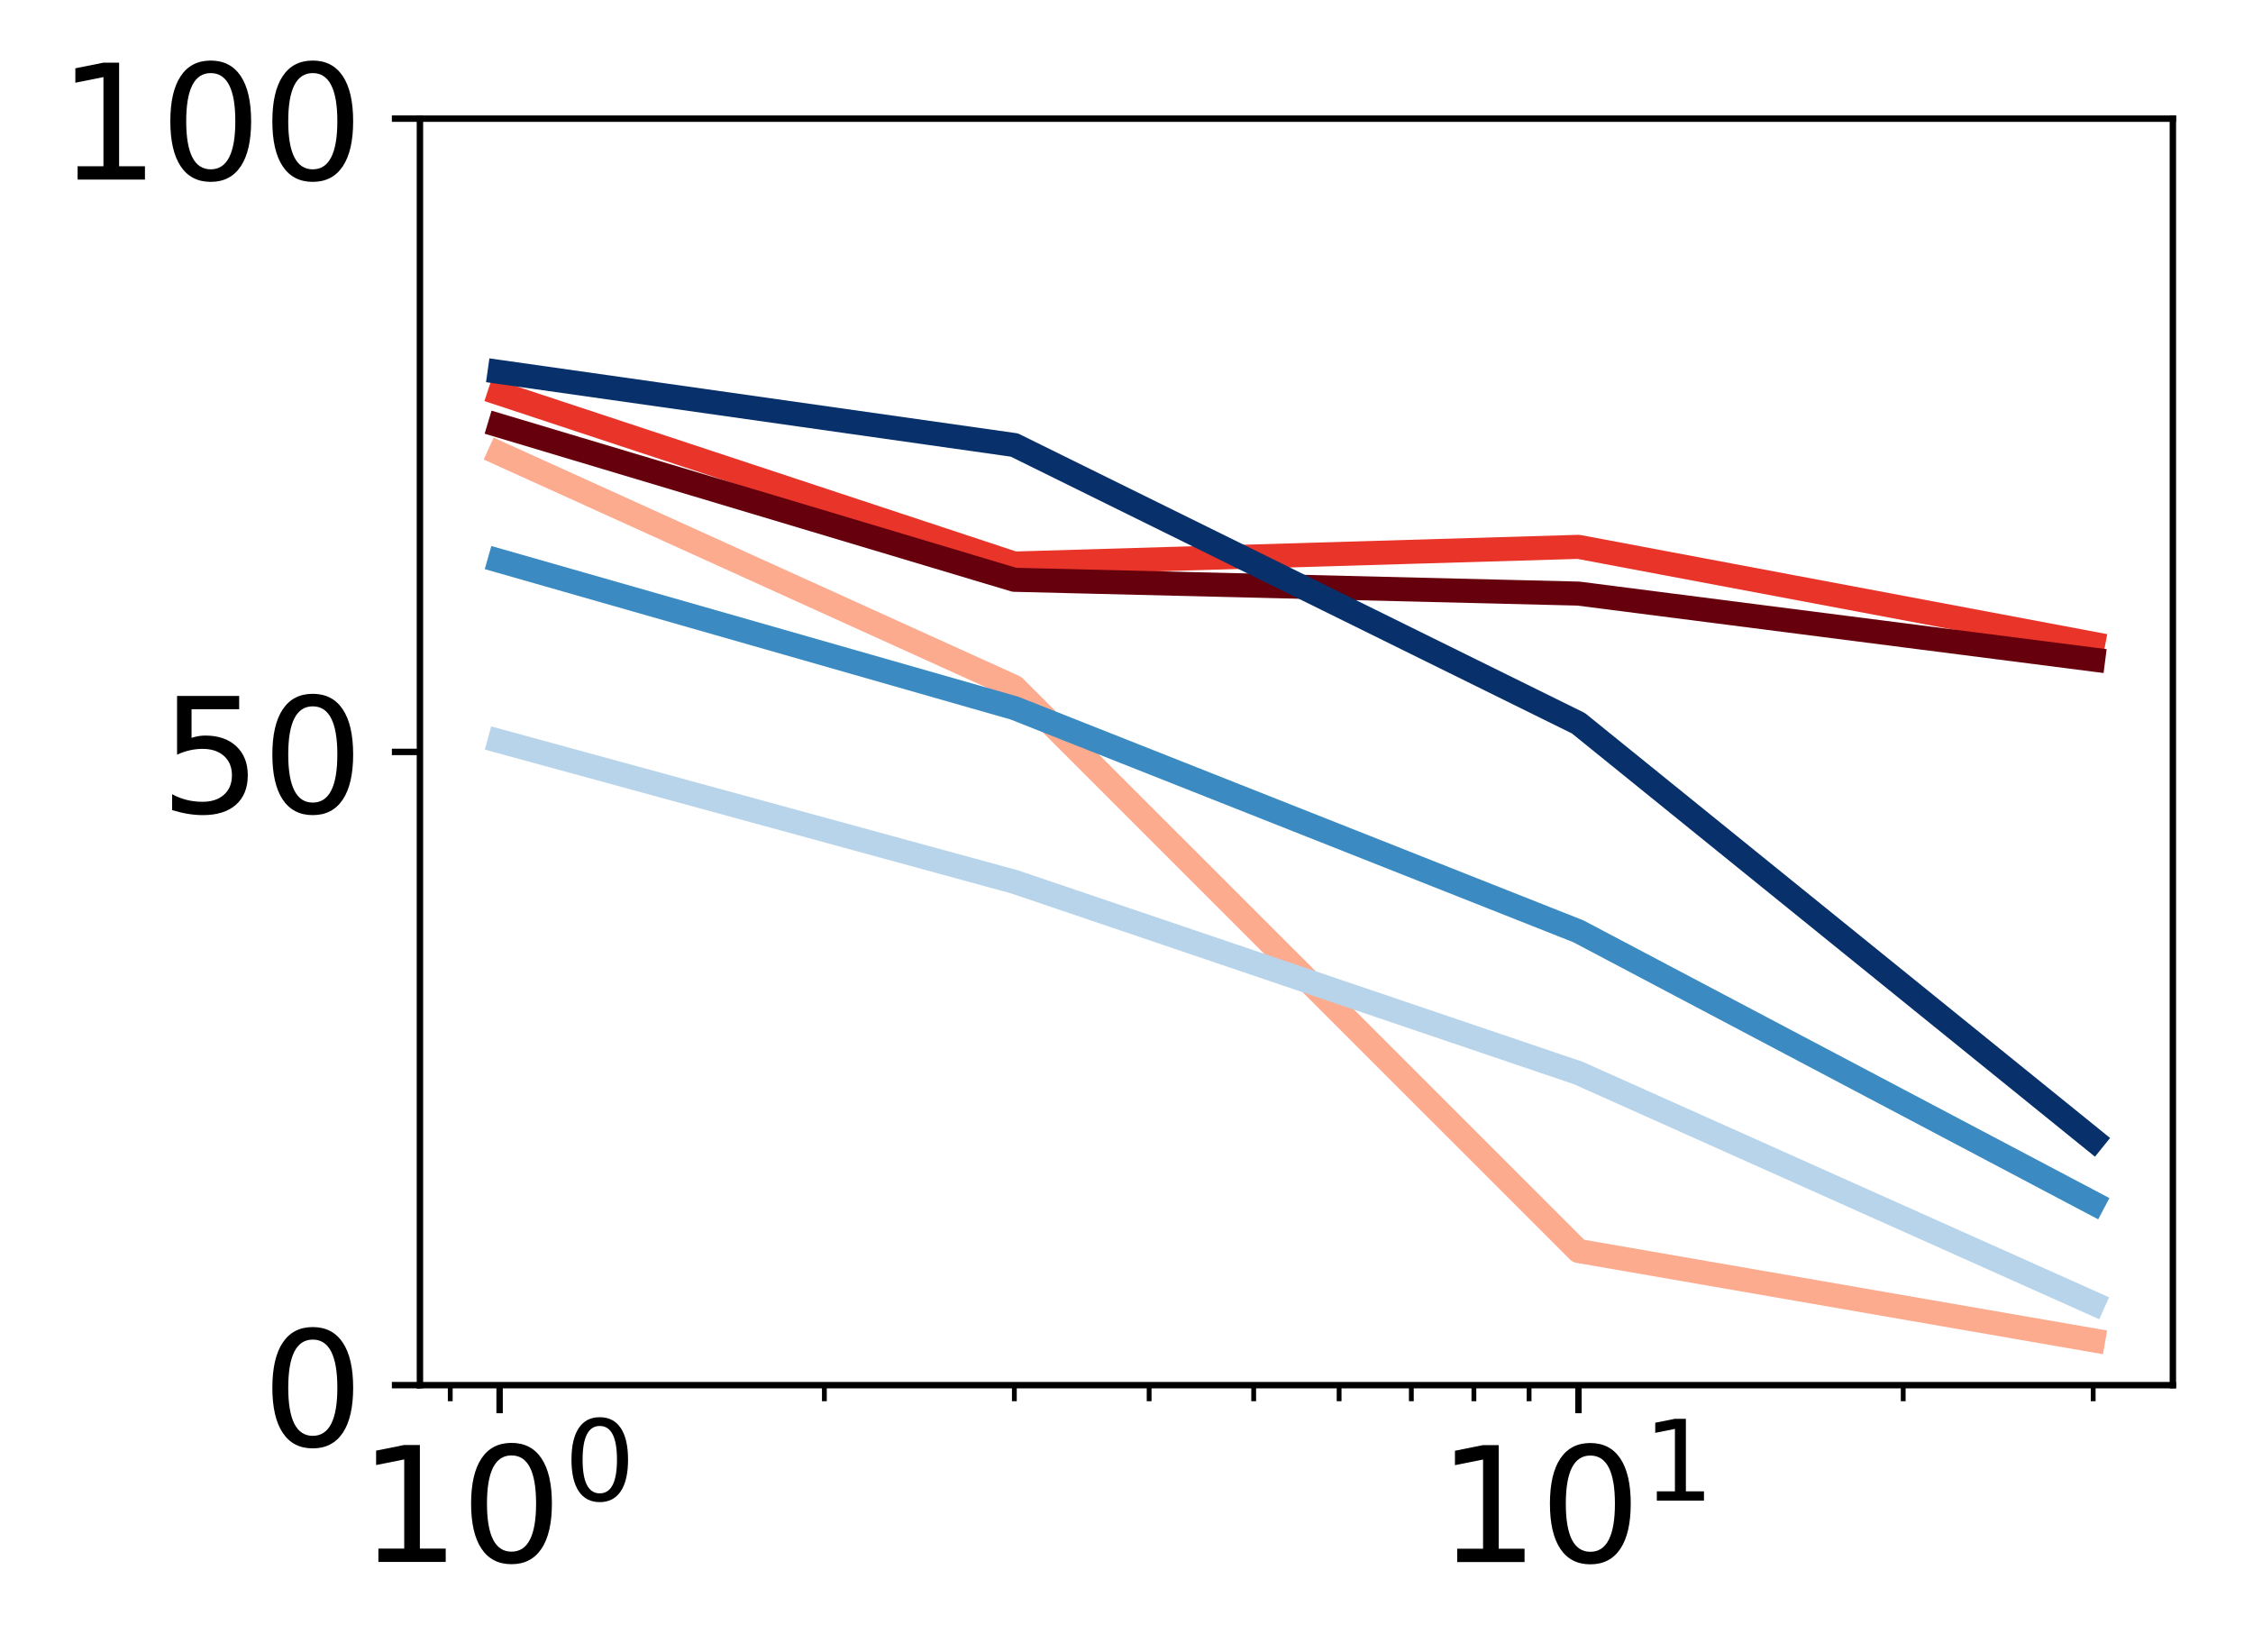
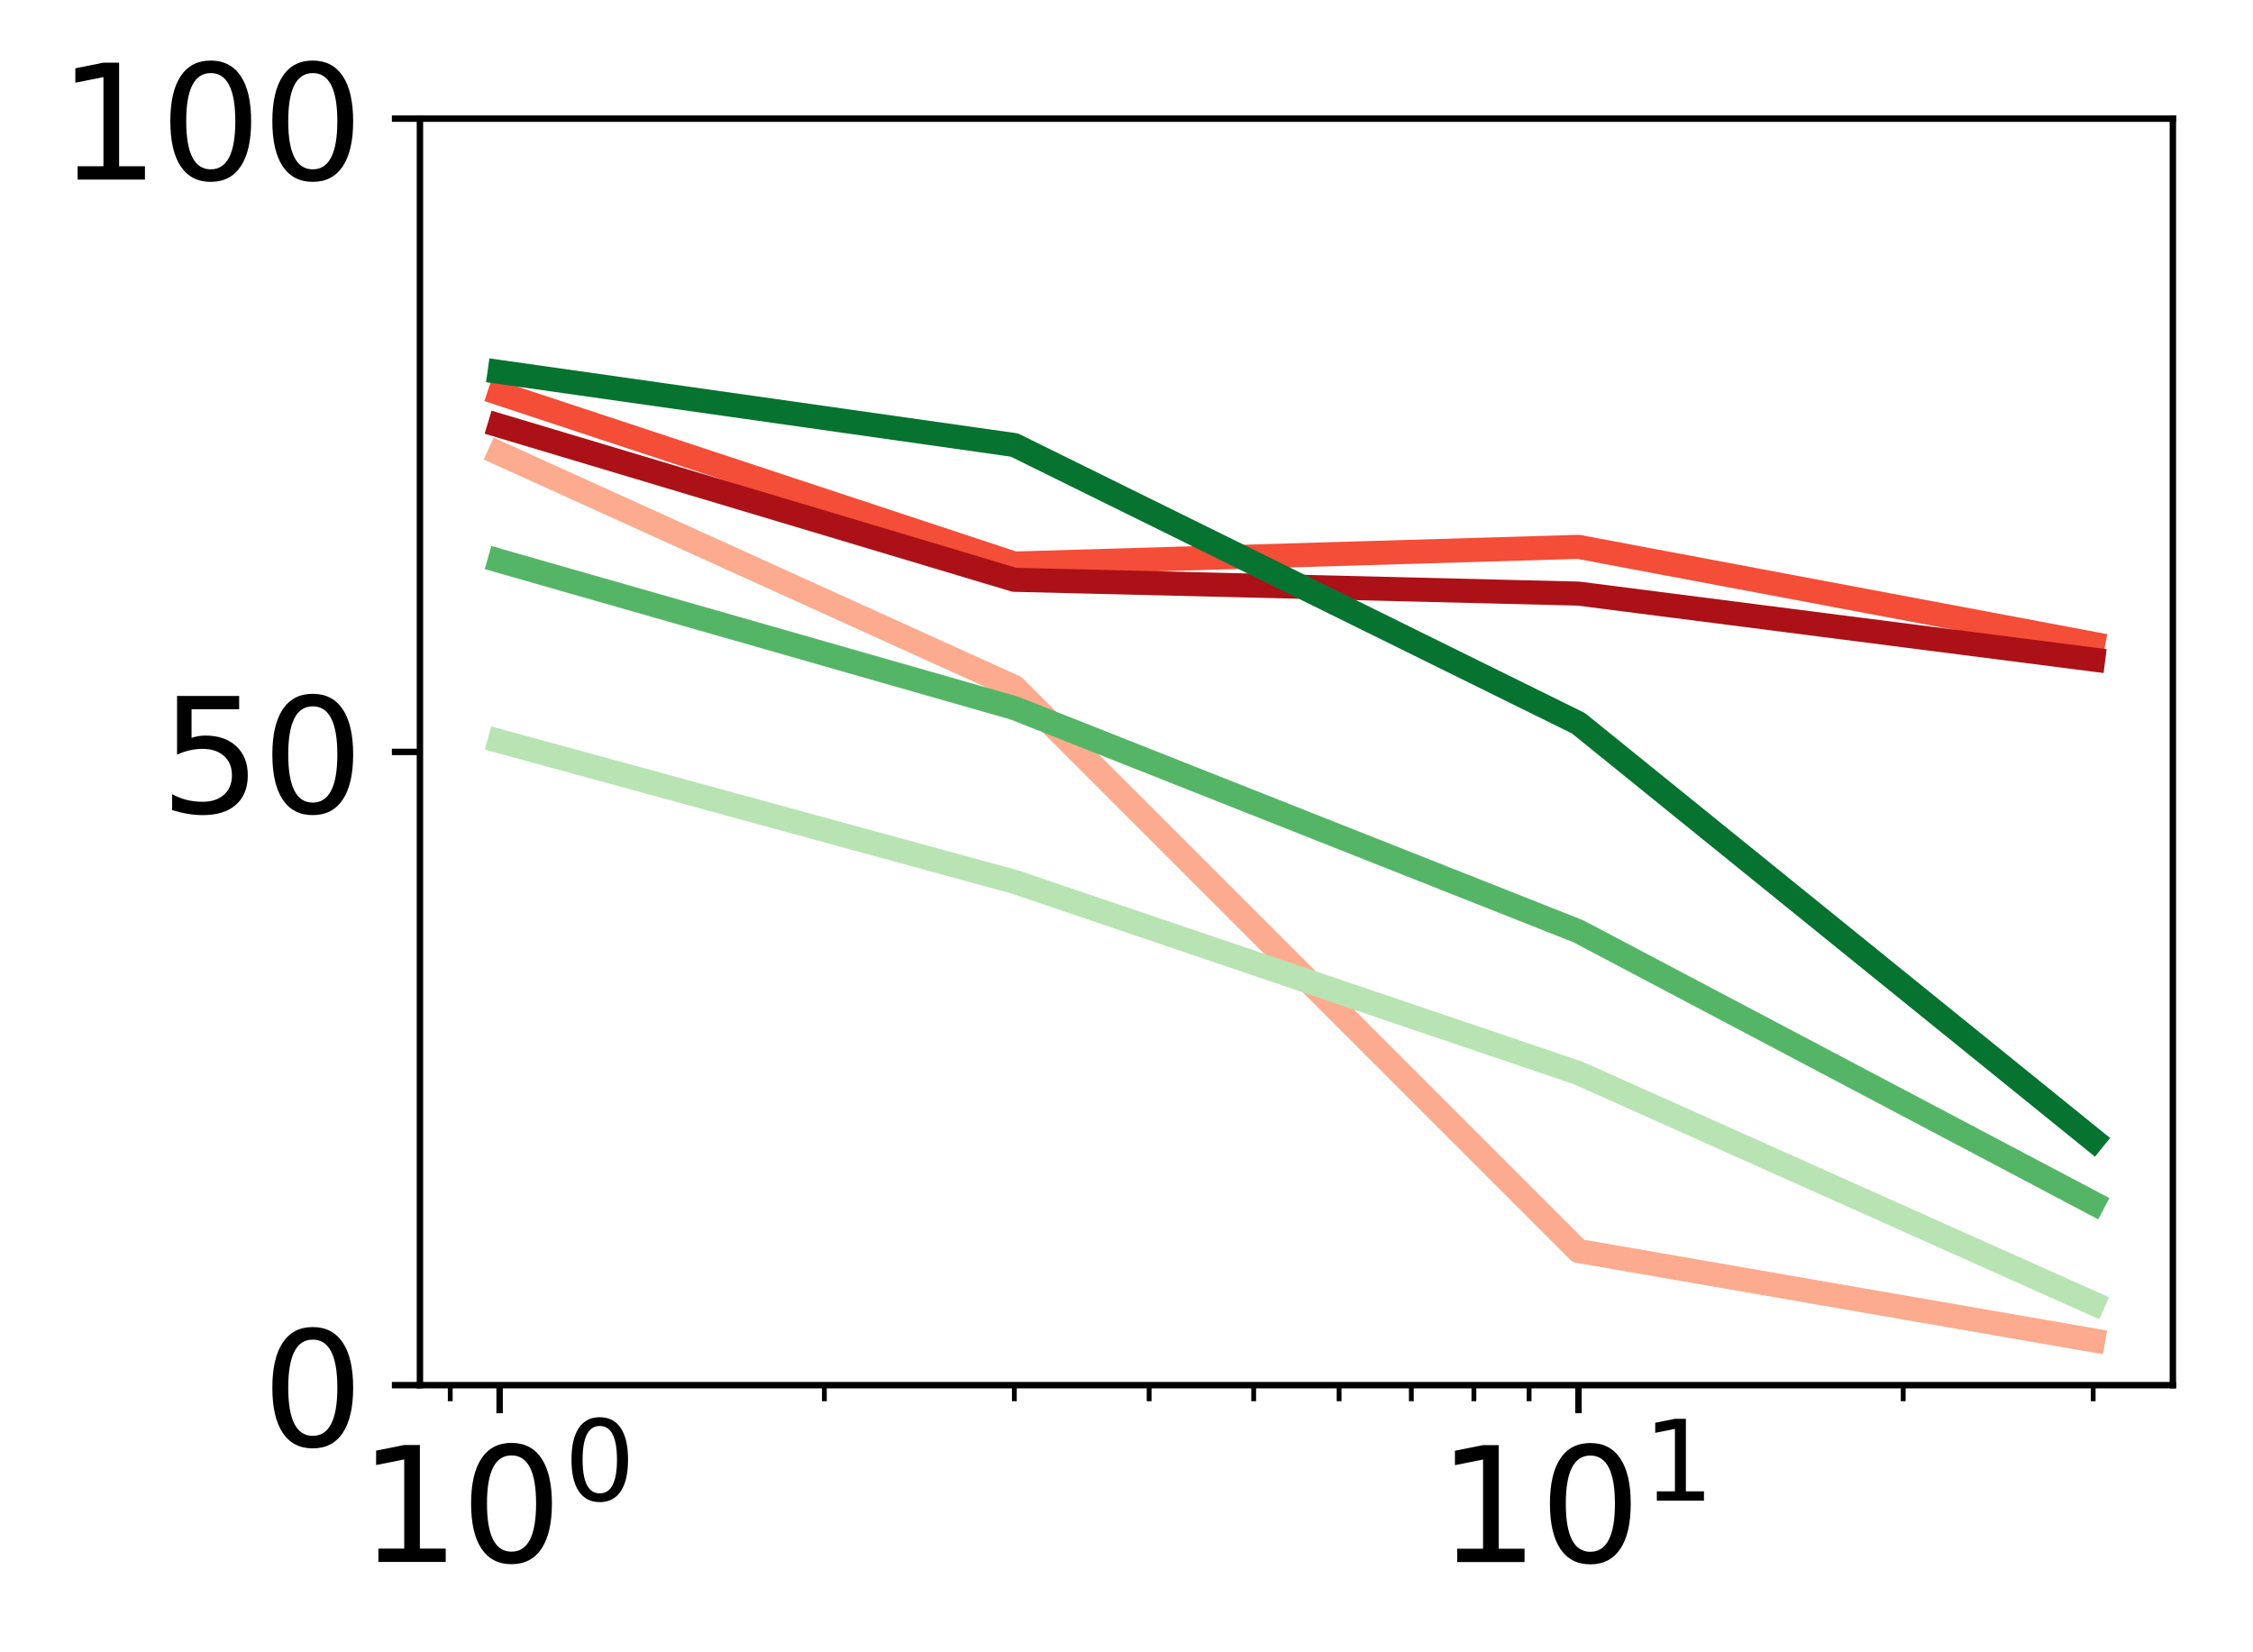
<svg xmlns="http://www.w3.org/2000/svg" xmlns:xlink="http://www.w3.org/1999/xlink" height="206pt" version="1.1" viewBox="0 0 281 206" width="281pt">
  <defs>
    <style type="text/css">
*{stroke-linecap:butt;stroke-linejoin:round;}
  </style>
  </defs>
  <g id="figure_1">
    <g id="patch_1">
      <path d="M 0 206.307  L 281.705 206.307  L 281.705 0  L 0 0  z " style="fill:#ffffff;" />
    </g>
    <g id="axes_1">
      <g id="patch_2">
        <path d="M 52.375 172.75  L 271.005 172.75  L 271.005 14.798  L 52.375 14.798  z " style="fill:#ffffff;" />
      </g>
      <g id="matplotlib.axis_1">
        <g id="xtick_1">
          <g id="line2d_1">
            <defs>
-               <path d="M 0 0  L 0 3.5  " id="mb8a4082761" style="stroke:#000000;stroke-width:0.8;" />
-             </defs>
-             <g>
-               <use style="stroke:#000000;stroke-width:0.8;" x="62.313" xlink:href="#mb8a4082761" y="172.75" />
+               <path d="M 0 0  L 0 3.5  " id="m1daf9b1dbf" style="stroke:#000000;stroke-width:0.8;" />
+             </defs>
+             <g>
+               <use style="stroke:#000000;stroke-width:0.8;" x="62.313" xlink:href="#m1daf9b1dbf" y="172.75" />
            </g>
          </g>
          <g id="text_1">
            <defs>
              <path d="M 12.406 8.297  L 28.516 8.297  L 28.516 63.922  L 10.984 60.406  L 10.984 69.391  L 28.422 72.906  L 38.281 72.906  L 38.281 8.297  L 54.391 8.297  L 54.391 0  L 12.406 0  z " id="DejaVuSans-31" />
              <path d="M 31.781 66.406  Q 24.172 66.406 20.328 58.906  Q 16.5 51.422 16.5 36.375  Q 16.5 21.391 20.328 13.891  Q 24.172 6.391 31.781 6.391  Q 39.453 6.391 43.281 13.891  Q 47.125 21.391 47.125 36.375  Q 47.125 51.422 43.281 58.906  Q 39.453 66.406 31.781 66.406  z M 31.781 74.219  Q 44.047 74.219 50.516 64.516  Q 56.984 54.828 56.984 36.375  Q 56.984 17.969 50.516 8.266  Q 44.047 -1.422 31.781 -1.422  Q 19.531 -1.422 13.062 8.266  Q 6.594 17.969 6.594 36.375  Q 6.594 54.828 13.062 64.516  Q 19.531 74.219 31.781 74.219  z " id="DejaVuSans-30" />
            </defs>
            <g transform="translate(44.71273 194.9473)scale(0.2 -0.2)">
              <use transform="translate(0 0.765625)" xlink:href="#DejaVuSans-31" />
              <use transform="translate(63.62305 0.765625)" xlink:href="#DejaVuSans-30" />
              <use transform="translate(128.2031 39.04688)scale(0.7)" xlink:href="#DejaVuSans-30" />
            </g>
          </g>
        </g>
        <g id="xtick_2">
          <g id="line2d_2">
            <g>
-               <use style="stroke:#000000;stroke-width:0.8;" x="196.868" xlink:href="#mb8a4082761" y="172.75" />
+               <use style="stroke:#000000;stroke-width:0.8;" x="196.868" xlink:href="#m1daf9b1dbf" y="172.75" />
            </g>
          </g>
          <g id="text_2">
            <g transform="translate(179.2681 194.9473)scale(0.2 -0.2)">
              <use transform="translate(0 0.684375)" xlink:href="#DejaVuSans-31" />
              <use transform="translate(63.62305 0.684375)" xlink:href="#DejaVuSans-30" />
              <use transform="translate(128.2031 38.96563)scale(0.7)" xlink:href="#DejaVuSans-31" />
            </g>
          </g>
        </g>
        <g id="xtick_3">
          <g id="line2d_3">
            <defs>
-               <path d="M 0 0  L 0 2  " id="m4135d6b9cf" style="stroke:#000000;stroke-width:0.6;" />
-             </defs>
-             <g>
-               <use style="stroke:#000000;stroke-width:0.6;" x="56.156" xlink:href="#m4135d6b9cf" y="172.75" />
+               <path d="M 0 0  L 0 2  " id="m9889e664e8" style="stroke:#000000;stroke-width:0.6;" />
+             </defs>
+             <g>
+               <use style="stroke:#000000;stroke-width:0.6;" x="56.156" xlink:href="#m9889e664e8" y="172.75" />
            </g>
          </g>
        </g>
        <g id="xtick_4">
          <g id="line2d_4">
            <g>
-               <use style="stroke:#000000;stroke-width:0.6;" x="102.818" xlink:href="#m4135d6b9cf" y="172.75" />
+               <use style="stroke:#000000;stroke-width:0.6;" x="102.818" xlink:href="#m9889e664e8" y="172.75" />
            </g>
          </g>
        </g>
        <g id="xtick_5">
          <g id="line2d_5">
            <g>
-               <use style="stroke:#000000;stroke-width:0.6;" x="126.512" xlink:href="#m4135d6b9cf" y="172.75" />
+               <use style="stroke:#000000;stroke-width:0.6;" x="126.512" xlink:href="#m9889e664e8" y="172.75" />
            </g>
          </g>
        </g>
        <g id="xtick_6">
          <g id="line2d_6">
            <g>
-               <use style="stroke:#000000;stroke-width:0.6;" x="143.323" xlink:href="#m4135d6b9cf" y="172.75" />
+               <use style="stroke:#000000;stroke-width:0.6;" x="143.323" xlink:href="#m9889e664e8" y="172.75" />
            </g>
          </g>
        </g>
        <g id="xtick_7">
          <g id="line2d_7">
            <g>
-               <use style="stroke:#000000;stroke-width:0.6;" x="156.363" xlink:href="#m4135d6b9cf" y="172.75" />
+               <use style="stroke:#000000;stroke-width:0.6;" x="156.363" xlink:href="#m9889e664e8" y="172.75" />
            </g>
          </g>
        </g>
        <g id="xtick_8">
          <g id="line2d_8">
            <g>
-               <use style="stroke:#000000;stroke-width:0.6;" x="167.017" xlink:href="#m4135d6b9cf" y="172.75" />
+               <use style="stroke:#000000;stroke-width:0.6;" x="167.017" xlink:href="#m9889e664e8" y="172.75" />
            </g>
          </g>
        </g>
        <g id="xtick_9">
          <g id="line2d_9">
            <g>
-               <use style="stroke:#000000;stroke-width:0.6;" x="176.025" xlink:href="#m4135d6b9cf" y="172.75" />
+               <use style="stroke:#000000;stroke-width:0.6;" x="176.025" xlink:href="#m9889e664e8" y="172.75" />
            </g>
          </g>
        </g>
        <g id="xtick_10">
          <g id="line2d_10">
            <g>
-               <use style="stroke:#000000;stroke-width:0.6;" x="183.828" xlink:href="#m4135d6b9cf" y="172.75" />
+               <use style="stroke:#000000;stroke-width:0.6;" x="183.828" xlink:href="#m9889e664e8" y="172.75" />
            </g>
          </g>
        </g>
        <g id="xtick_11">
          <g id="line2d_11">
            <g>
-               <use style="stroke:#000000;stroke-width:0.6;" x="190.711" xlink:href="#m4135d6b9cf" y="172.75" />
+               <use style="stroke:#000000;stroke-width:0.6;" x="190.711" xlink:href="#m9889e664e8" y="172.75" />
            </g>
          </g>
        </g>
        <g id="xtick_12">
          <g id="line2d_12">
            <g>
-               <use style="stroke:#000000;stroke-width:0.6;" x="237.373" xlink:href="#m4135d6b9cf" y="172.75" />
+               <use style="stroke:#000000;stroke-width:0.6;" x="237.373" xlink:href="#m9889e664e8" y="172.75" />
            </g>
          </g>
        </g>
        <g id="xtick_13">
          <g id="line2d_13">
            <g>
-               <use style="stroke:#000000;stroke-width:0.6;" x="261.067" xlink:href="#m4135d6b9cf" y="172.75" />
+               <use style="stroke:#000000;stroke-width:0.6;" x="261.067" xlink:href="#m9889e664e8" y="172.75" />
            </g>
          </g>
        </g>
      </g>
      <g id="matplotlib.axis_2">
        <g id="ytick_1">
          <g id="line2d_14">
            <defs>
-               <path d="M 0 0  L -3.5 0  " id="m566bb25578" style="stroke:#000000;stroke-width:0.8;" />
-             </defs>
-             <g>
-               <use style="stroke:#000000;stroke-width:0.8;" x="52.375" xlink:href="#m566bb25578" y="172.75" />
+               <path d="M 0 0  L -3.5 0  " id="m4b07233942" style="stroke:#000000;stroke-width:0.8;" />
+             </defs>
+             <g>
+               <use style="stroke:#000000;stroke-width:0.8;" x="52.375" xlink:href="#m4b07233942" y="172.75" />
            </g>
          </g>
          <g id="text_3">
            <g transform="translate(32.65 180.3489)scale(0.2 -0.2)">
              <use xlink:href="#DejaVuSans-30" />
            </g>
          </g>
        </g>
        <g id="ytick_2">
          <g id="line2d_15">
            <g>
-               <use style="stroke:#000000;stroke-width:0.8;" x="52.375" xlink:href="#m566bb25578" y="93.774" />
+               <use style="stroke:#000000;stroke-width:0.8;" x="52.375" xlink:href="#m4b07233942" y="93.774" />
            </g>
          </g>
          <g id="text_4">
            <defs>
              <path d="M 10.797 72.906  L 49.516 72.906  L 49.516 64.594  L 19.828 64.594  L 19.828 46.734  Q 21.969 47.469 24.109 47.828  Q 26.266 48.188 28.422 48.188  Q 40.625 48.188 47.75 41.5  Q 54.891 34.812 54.891 23.391  Q 54.891 11.625 47.562 5.094  Q 40.234 -1.422 26.906 -1.422  Q 22.312 -1.422 17.547 -0.641  Q 12.797 0.141 7.719 1.703  L 7.719 11.625  Q 12.109 9.234 16.797 8.062  Q 21.484 6.891 26.703 6.891  Q 35.156 6.891 40.078 11.328  Q 45.016 15.766 45.016 23.391  Q 45.016 31 40.078 35.438  Q 35.156 39.891 26.703 39.891  Q 22.75 39.891 18.812 39.016  Q 14.891 38.141 10.797 36.281  z " id="DejaVuSans-35" />
            </defs>
            <g transform="translate(19.925 101.3729)scale(0.2 -0.2)">
              <use xlink:href="#DejaVuSans-35" />
              <use x="63.623" xlink:href="#DejaVuSans-30" />
            </g>
          </g>
        </g>
        <g id="ytick_3">
          <g id="line2d_16">
            <g>
-               <use style="stroke:#000000;stroke-width:0.8;" x="52.375" xlink:href="#m566bb25578" y="14.798" />
+               <use style="stroke:#000000;stroke-width:0.8;" x="52.375" xlink:href="#m4b07233942" y="14.798" />
            </g>
          </g>
          <g id="text_5">
            <g transform="translate(7.2 22.39688)scale(0.2 -0.2)">
              <use xlink:href="#DejaVuSans-31" />
              <use x="63.623" xlink:href="#DejaVuSans-30" />
              <use x="127.246" xlink:href="#DejaVuSans-30" />
            </g>
          </g>
        </g>
      </g>
      <g id="line2d_17">
-         <path clip-path="url(#pd250f6785e)" d="M 62.313 56.562  L 126.512 85.674  L 196.868 156.015  L 261.067 167.156  " style="fill:none;stroke:#fcab8f;stroke-linecap:square;stroke-width:3;" />
+         <path clip-path="url(#p20da0898d9)" d="M 62.313 56.562  L 126.512 85.674  L 196.868 156.015  L 261.067 167.156  " style="fill:none;stroke:#fcab8f;stroke-linecap:square;stroke-width:3;" />
      </g>
      <g id="line2d_18">
-         <path clip-path="url(#pd250f6785e)" d="M 62.313 92.436  L 126.512 109.975  L 196.868 133.827  L 261.067 162.549  " style="fill:none;stroke:#b7d4ea;stroke-linecap:square;stroke-width:3;" />
+         <path clip-path="url(#p20da0898d9)" d="M 62.313 92.436  L 126.512 109.975  L 196.868 133.827  L 261.067 162.549  " style="fill:none;stroke:#b8e3b2;stroke-linecap:square;stroke-width:3;" />
      </g>
      <g id="line2d_19">
-         <path clip-path="url(#pd250f6785e)" d="M 62.313 49.066  L 126.512 70.284  L 196.868 68.201  L 261.067 80.283  " style="fill:none;stroke:#e83429;stroke-linecap:square;stroke-width:3;" />
+         <path clip-path="url(#p20da0898d9)" d="M 62.313 49.066  L 126.512 70.284  L 196.868 68.201  L 261.067 80.283  " style="fill:none;stroke:#f44d38;stroke-linecap:square;stroke-width:3;" />
      </g>
      <g id="line2d_20">
-         <path clip-path="url(#pd250f6785e)" d="M 62.313 69.948  L 126.512 88.307  L 196.868 116.151  L 261.067 150.045  " style="fill:none;stroke:#3b8bc2;stroke-linecap:square;stroke-width:3;" />
+         <path clip-path="url(#p20da0898d9)" d="M 62.313 69.948  L 126.512 88.307  L 196.868 116.151  L 261.067 150.045  " style="fill:none;stroke:#55b567;stroke-linecap:square;stroke-width:3;" />
      </g>
      <g id="line2d_21">
-         <path clip-path="url(#pd250f6785e)" d="M 62.313 53.082  L 126.512 72.309  L 196.868 74.03  L 261.067 82.257  " style="fill:none;stroke:#67000d;stroke-linecap:square;stroke-width:3;" />
+         <path clip-path="url(#p20da0898d9)" d="M 62.313 53.082  L 126.512 72.309  L 196.868 74.03  L 261.067 82.257  " style="fill:none;stroke:#ac1117;stroke-linecap:square;stroke-width:3;" />
      </g>
      <g id="line2d_22">
-         <path clip-path="url(#pd250f6785e)" d="M 62.313 46.389  L 126.512 55.501  L 196.868 90.202  L 261.067 142.147  " style="fill:none;stroke:#08306b;stroke-linecap:square;stroke-width:3;" />
+         <path clip-path="url(#p20da0898d9)" d="M 62.313 46.389  L 126.512 55.501  L 196.868 90.202  L 261.067 142.147  " style="fill:none;stroke:#077331;stroke-linecap:square;stroke-width:3;" />
      </g>
      <g id="patch_3">
        <path d="M 52.375 172.75  L 52.375 14.798  " style="fill:none;stroke:#000000;stroke-linecap:square;stroke-linejoin:miter;stroke-width:0.8;" />
      </g>
      <g id="patch_4">
        <path d="M 271.005 172.75  L 271.005 14.798  " style="fill:none;stroke:#000000;stroke-linecap:square;stroke-linejoin:miter;stroke-width:0.8;" />
      </g>
      <g id="patch_5">
        <path d="M 52.375 172.75  L 271.005 172.75  " style="fill:none;stroke:#000000;stroke-linecap:square;stroke-linejoin:miter;stroke-width:0.8;" />
      </g>
      <g id="patch_6">
        <path d="M 52.375 14.798  L 271.005 14.798  " style="fill:none;stroke:#000000;stroke-linecap:square;stroke-linejoin:miter;stroke-width:0.8;" />
      </g>
    </g>
  </g>
  <defs>
-     <clipPath id="pd250f6785e">
+     <clipPath id="p20da0898d9">
      <rect height="157.952" width="218.63" x="52.375" y="14.798" />
    </clipPath>
  </defs>
</svg>
